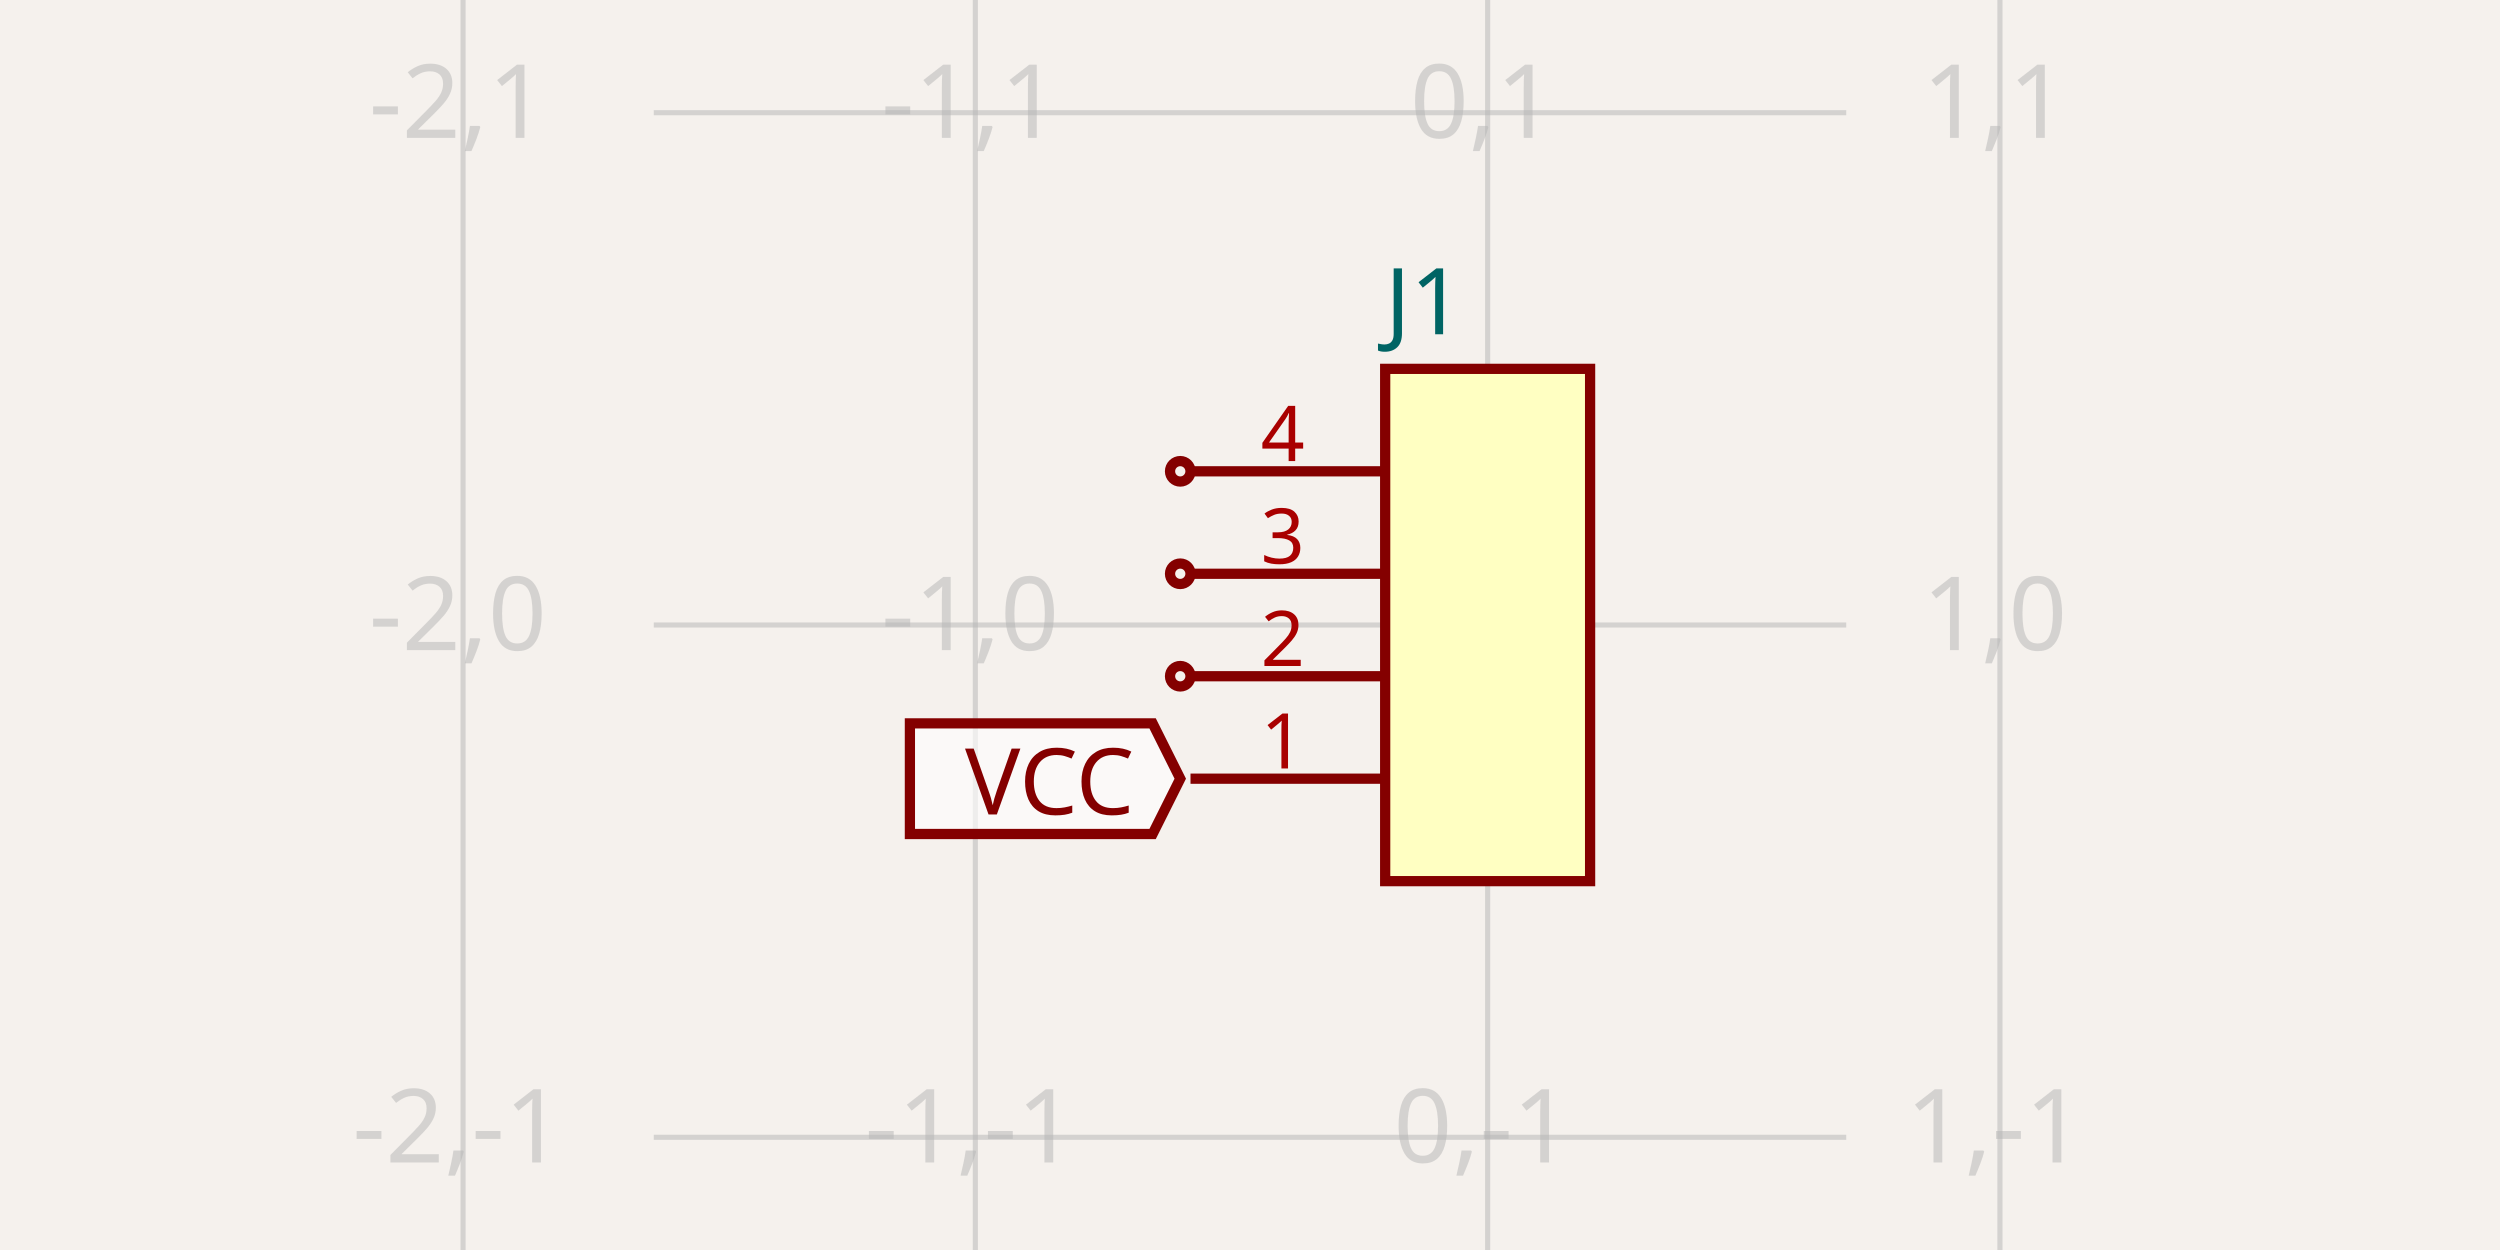
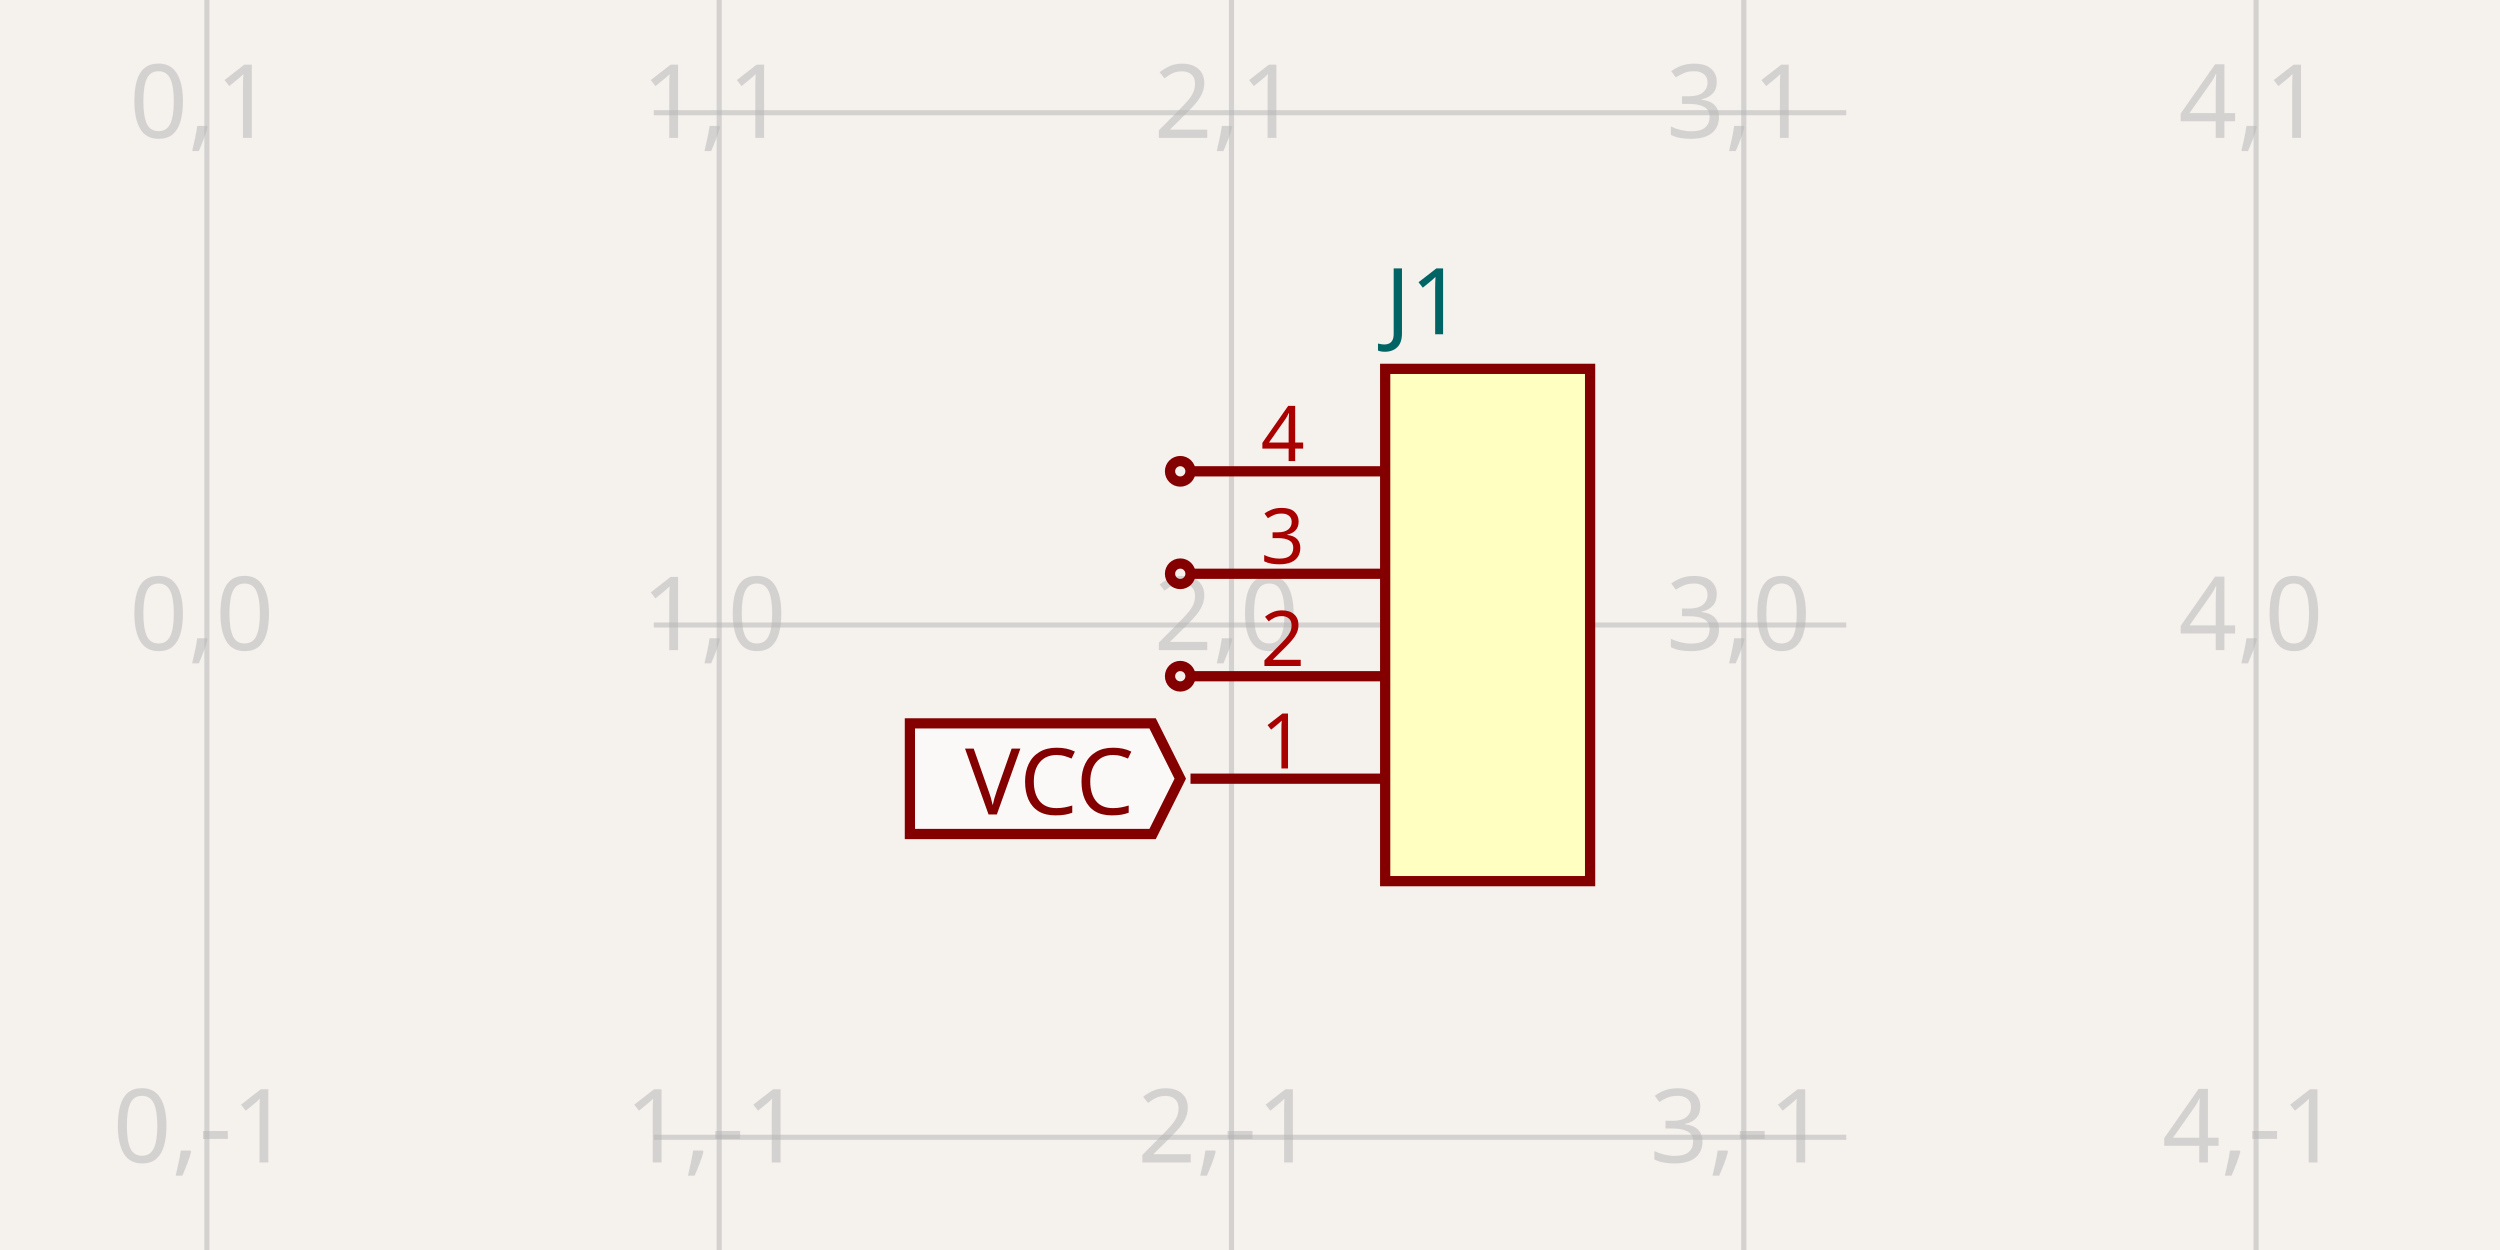
- <svg xmlns="http://www.w3.org/2000/svg" width="1200" height="600" style="background-color: rgb(245, 241, 237)" data-real-to-screen-transform="matrix(245.9016393443,0,0,-245.9016393443,714.0655737705,300)" data-software-used-string="@tscircuit/core@0.0.586">
+ <svg xmlns="http://www.w3.org/2000/svg" width="1200" height="600" style="background-color: rgb(245, 241, 237)" data-real-to-screen-transform="matrix(245.9016393443,0,0,-245.9016393443,99.3114754098,300)" data-software-used-string="@tscircuit/core@0.0.586">
  <style>
              .boundary { fill: rgb(245, 241, 237); }
              .schematic-boundary { fill: none; stroke: #fff; }
              .component { fill: none; stroke: rgb(132, 0, 0); }
              .chip { fill: rgb(255, 255, 194); stroke: rgb(132, 0, 0); }
              .component-pin { fill: none; stroke: rgb(132, 0, 0); }
              .trace:hover {
                filter: invert(1);
              }
              .trace:hover .trace-crossing-outline {
                opacity: 0;
              }
              .trace:hover .trace-junction {
                filter: invert(1);
              }
              .text { font-family: sans-serif; fill: rgb(0, 150, 0); }
              .pin-number { fill: rgb(169, 0, 0); }
              .port-label { fill: rgb(0, 100, 100); }
              .component-name { fill: rgb(0, 100, 100); }
            </style>
  <rect class="boundary" x="0" y="0" width="1200" height="600" />
  <g class="grid">
-     <line x1="222.262" y1="600" x2="222.262" y2="-4.5986325858393684e-11" stroke="rgb(181, 181, 181)" stroke-width="2.459" stroke-opacity="0.5" />
-     <line x1="468.164" y1="600" x2="468.164" y2="-4.5986325858393684e-11" stroke="rgb(181, 181, 181)" stroke-width="2.459" stroke-opacity="0.5" />
-     <line x1="714.066" y1="600" x2="714.066" y2="-4.5986325858393684e-11" stroke="rgb(181, 181, 181)" stroke-width="2.459" stroke-opacity="0.5" />
-     <line x1="959.967" y1="600" x2="959.967" y2="-4.5986325858393684e-11" stroke="rgb(181, 181, 181)" stroke-width="2.459" stroke-opacity="0.5" />
+     <line x1="99.311" y1="600" x2="99.311" y2="-4.5986325858393684e-11" stroke="rgb(181, 181, 181)" stroke-width="2.459" stroke-opacity="0.5" />
+     <line x1="345.213" y1="600" x2="345.213" y2="-4.5986325858393684e-11" stroke="rgb(181, 181, 181)" stroke-width="2.459" stroke-opacity="0.5" />
+     <line x1="591.115" y1="600" x2="591.115" y2="-4.5986325858393684e-11" stroke="rgb(181, 181, 181)" stroke-width="2.459" stroke-opacity="0.5" />
+     <line x1="837.016" y1="600" x2="837.016" y2="-4.5986325858393684e-11" stroke="rgb(181, 181, 181)" stroke-width="2.459" stroke-opacity="0.5" />
+     <line x1="1082.918" y1="600" x2="1082.918" y2="-4.5986325858393684e-11" stroke="rgb(181, 181, 181)" stroke-width="2.459" stroke-opacity="0.5" />
    <line x1="313.803" y1="791.803" x2="886.197" y2="791.803" stroke="rgb(181, 181, 181)" stroke-width="2.459" stroke-opacity="0.5" />
    <line x1="313.803" y1="545.902" x2="886.197" y2="545.902" stroke="rgb(181, 181, 181)" stroke-width="2.459" stroke-opacity="0.5" />
    <line x1="313.803" y1="300" x2="886.197" y2="300" stroke="rgb(181, 181, 181)" stroke-width="2.459" stroke-opacity="0.5" />
    <line x1="313.803" y1="54.098" x2="886.197" y2="54.098" stroke="rgb(181, 181, 181)" stroke-width="2.459" stroke-opacity="0.5" />
    <line x1="313.803" y1="-191.803" x2="886.197" y2="-191.803" stroke="rgb(181, 181, 181)" stroke-width="2.459" stroke-opacity="0.5" />
-     <text x="219.762" y="786.803" fill="rgb(181, 181, 181)" font-size="49.18" fill-opacity="0.5" text-anchor="middle" dominant-baseline="middle" font-family="sans-serif">-2,-2</text>
-     <text x="219.762" y="540.902" fill="rgb(181, 181, 181)" font-size="49.18" fill-opacity="0.5" text-anchor="middle" dominant-baseline="middle" font-family="sans-serif">-2,-1</text>
-     <text x="219.762" y="295" fill="rgb(181, 181, 181)" font-size="49.18" fill-opacity="0.5" text-anchor="middle" dominant-baseline="middle" font-family="sans-serif">-2,0</text>
-     <text x="219.762" y="49.098" fill="rgb(181, 181, 181)" font-size="49.18" fill-opacity="0.5" text-anchor="middle" dominant-baseline="middle" font-family="sans-serif">-2,1</text>
-     <text x="219.762" y="-196.803" fill="rgb(181, 181, 181)" font-size="49.18" fill-opacity="0.5" text-anchor="middle" dominant-baseline="middle" font-family="sans-serif">-2,2</text>
-     <text x="465.664" y="786.803" fill="rgb(181, 181, 181)" font-size="49.18" fill-opacity="0.5" text-anchor="middle" dominant-baseline="middle" font-family="sans-serif">-1,-2</text>
-     <text x="465.664" y="540.902" fill="rgb(181, 181, 181)" font-size="49.18" fill-opacity="0.5" text-anchor="middle" dominant-baseline="middle" font-family="sans-serif">-1,-1</text>
-     <text x="465.664" y="295" fill="rgb(181, 181, 181)" font-size="49.18" fill-opacity="0.5" text-anchor="middle" dominant-baseline="middle" font-family="sans-serif">-1,0</text>
-     <text x="465.664" y="49.098" fill="rgb(181, 181, 181)" font-size="49.18" fill-opacity="0.5" text-anchor="middle" dominant-baseline="middle" font-family="sans-serif">-1,1</text>
-     <text x="465.664" y="-196.803" fill="rgb(181, 181, 181)" font-size="49.18" fill-opacity="0.5" text-anchor="middle" dominant-baseline="middle" font-family="sans-serif">-1,2</text>
-     <text x="711.566" y="786.803" fill="rgb(181, 181, 181)" font-size="49.18" fill-opacity="0.5" text-anchor="middle" dominant-baseline="middle" font-family="sans-serif">0,-2</text>
-     <text x="711.566" y="540.902" fill="rgb(181, 181, 181)" font-size="49.18" fill-opacity="0.5" text-anchor="middle" dominant-baseline="middle" font-family="sans-serif">0,-1</text>
-     <text x="711.566" y="295" fill="rgb(181, 181, 181)" font-size="49.18" fill-opacity="0.5" text-anchor="middle" dominant-baseline="middle" font-family="sans-serif">0,0</text>
-     <text x="711.566" y="49.098" fill="rgb(181, 181, 181)" font-size="49.18" fill-opacity="0.5" text-anchor="middle" dominant-baseline="middle" font-family="sans-serif">0,1</text>
-     <text x="711.566" y="-196.803" fill="rgb(181, 181, 181)" font-size="49.18" fill-opacity="0.5" text-anchor="middle" dominant-baseline="middle" font-family="sans-serif">0,2</text>
-     <text x="957.467" y="786.803" fill="rgb(181, 181, 181)" font-size="49.18" fill-opacity="0.5" text-anchor="middle" dominant-baseline="middle" font-family="sans-serif">1,-2</text>
-     <text x="957.467" y="540.902" fill="rgb(181, 181, 181)" font-size="49.18" fill-opacity="0.5" text-anchor="middle" dominant-baseline="middle" font-family="sans-serif">1,-1</text>
-     <text x="957.467" y="295" fill="rgb(181, 181, 181)" font-size="49.18" fill-opacity="0.5" text-anchor="middle" dominant-baseline="middle" font-family="sans-serif">1,0</text>
-     <text x="957.467" y="49.098" fill="rgb(181, 181, 181)" font-size="49.18" fill-opacity="0.5" text-anchor="middle" dominant-baseline="middle" font-family="sans-serif">1,1</text>
-     <text x="957.467" y="-196.803" fill="rgb(181, 181, 181)" font-size="49.18" fill-opacity="0.5" text-anchor="middle" dominant-baseline="middle" font-family="sans-serif">1,2</text>
+     <text x="96.811" y="786.803" fill="rgb(181, 181, 181)" font-size="49.18" fill-opacity="0.5" text-anchor="middle" dominant-baseline="middle" font-family="sans-serif">0,-2</text>
+     <text x="96.811" y="540.902" fill="rgb(181, 181, 181)" font-size="49.18" fill-opacity="0.5" text-anchor="middle" dominant-baseline="middle" font-family="sans-serif">0,-1</text>
+     <text x="96.811" y="295" fill="rgb(181, 181, 181)" font-size="49.18" fill-opacity="0.5" text-anchor="middle" dominant-baseline="middle" font-family="sans-serif">0,0</text>
+     <text x="96.811" y="49.098" fill="rgb(181, 181, 181)" font-size="49.18" fill-opacity="0.5" text-anchor="middle" dominant-baseline="middle" font-family="sans-serif">0,1</text>
+     <text x="96.811" y="-196.803" fill="rgb(181, 181, 181)" font-size="49.18" fill-opacity="0.5" text-anchor="middle" dominant-baseline="middle" font-family="sans-serif">0,2</text>
+     <text x="342.713" y="786.803" fill="rgb(181, 181, 181)" font-size="49.18" fill-opacity="0.5" text-anchor="middle" dominant-baseline="middle" font-family="sans-serif">1,-2</text>
+     <text x="342.713" y="540.902" fill="rgb(181, 181, 181)" font-size="49.18" fill-opacity="0.5" text-anchor="middle" dominant-baseline="middle" font-family="sans-serif">1,-1</text>
+     <text x="342.713" y="295" fill="rgb(181, 181, 181)" font-size="49.18" fill-opacity="0.5" text-anchor="middle" dominant-baseline="middle" font-family="sans-serif">1,0</text>
+     <text x="342.713" y="49.098" fill="rgb(181, 181, 181)" font-size="49.18" fill-opacity="0.5" text-anchor="middle" dominant-baseline="middle" font-family="sans-serif">1,1</text>
+     <text x="342.713" y="-196.803" fill="rgb(181, 181, 181)" font-size="49.18" fill-opacity="0.5" text-anchor="middle" dominant-baseline="middle" font-family="sans-serif">1,2</text>
+     <text x="588.615" y="786.803" fill="rgb(181, 181, 181)" font-size="49.18" fill-opacity="0.5" text-anchor="middle" dominant-baseline="middle" font-family="sans-serif">2,-2</text>
+     <text x="588.615" y="540.902" fill="rgb(181, 181, 181)" font-size="49.18" fill-opacity="0.5" text-anchor="middle" dominant-baseline="middle" font-family="sans-serif">2,-1</text>
+     <text x="588.615" y="295" fill="rgb(181, 181, 181)" font-size="49.18" fill-opacity="0.5" text-anchor="middle" dominant-baseline="middle" font-family="sans-serif">2,0</text>
+     <text x="588.615" y="49.098" fill="rgb(181, 181, 181)" font-size="49.18" fill-opacity="0.5" text-anchor="middle" dominant-baseline="middle" font-family="sans-serif">2,1</text>
+     <text x="588.615" y="-196.803" fill="rgb(181, 181, 181)" font-size="49.18" fill-opacity="0.5" text-anchor="middle" dominant-baseline="middle" font-family="sans-serif">2,2</text>
+     <text x="834.516" y="786.803" fill="rgb(181, 181, 181)" font-size="49.18" fill-opacity="0.5" text-anchor="middle" dominant-baseline="middle" font-family="sans-serif">3,-2</text>
+     <text x="834.516" y="540.902" fill="rgb(181, 181, 181)" font-size="49.18" fill-opacity="0.5" text-anchor="middle" dominant-baseline="middle" font-family="sans-serif">3,-1</text>
+     <text x="834.516" y="295" fill="rgb(181, 181, 181)" font-size="49.18" fill-opacity="0.5" text-anchor="middle" dominant-baseline="middle" font-family="sans-serif">3,0</text>
+     <text x="834.516" y="49.098" fill="rgb(181, 181, 181)" font-size="49.18" fill-opacity="0.5" text-anchor="middle" dominant-baseline="middle" font-family="sans-serif">3,1</text>
+     <text x="834.516" y="-196.803" fill="rgb(181, 181, 181)" font-size="49.18" fill-opacity="0.5" text-anchor="middle" dominant-baseline="middle" font-family="sans-serif">3,2</text>
+     <text x="1080.418" y="786.803" fill="rgb(181, 181, 181)" font-size="49.18" fill-opacity="0.5" text-anchor="middle" dominant-baseline="middle" font-family="sans-serif">4,-2</text>
+     <text x="1080.418" y="540.902" fill="rgb(181, 181, 181)" font-size="49.18" fill-opacity="0.5" text-anchor="middle" dominant-baseline="middle" font-family="sans-serif">4,-1</text>
+     <text x="1080.418" y="295" fill="rgb(181, 181, 181)" font-size="49.18" fill-opacity="0.5" text-anchor="middle" dominant-baseline="middle" font-family="sans-serif">4,0</text>
+     <text x="1080.418" y="49.098" fill="rgb(181, 181, 181)" font-size="49.18" fill-opacity="0.5" text-anchor="middle" dominant-baseline="middle" font-family="sans-serif">4,1</text>
+     <text x="1080.418" y="-196.803" fill="rgb(181, 181, 181)" font-size="49.18" fill-opacity="0.5" text-anchor="middle" dominant-baseline="middle" font-family="sans-serif">4,2</text>
  </g>
  <g data-circuit-json-type="schematic_component" data-schematic-component-id="schematic_component_0">
    <rect class="component chip" x="664.885" y="177.049" width="98.361" height="245.902" stroke-width="4.918px" fill="rgb(255, 255, 194)" stroke="rgb(132, 0, 0)" />
    <rect class="component-overlay" x="664.885" y="177.049" width="98.361" height="245.902" fill="transparent" />
    <text x="664.885" y="454.918" fill="#006464" text-anchor="start" dominant-baseline="middle" font-family="sans-serif" font-size="44.262px" transform="rotate(0, 664.8852, 454.918)" />
    <text x="664.885" y="145.082" fill="#006464" text-anchor="start" dominant-baseline="middle" font-family="sans-serif" font-size="44.262px" transform="rotate(0, 664.8852, 145.082)">J1</text>
    <line class="component-pin" x1="571.443" y1="373.77" x2="664.885" y2="373.77" stroke-width="4.918px" />
    <g data-schematic-port-id="source_port_0">
      <rect x="561.607" y="368.852" width="9.836" height="9.836" opacity="0" />
    </g>
    <text class="pin-number" x="615.705" y="368.852" style="font-family: sans-serif;" fill="rgb(169, 0, 0)" text-anchor="middle" dominant-baseline="auto" font-size="36.885px" transform="">1</text>
    <line class="component-pin" x1="571.443" y1="324.59" x2="664.885" y2="324.59" stroke-width="4.918px" />
    <g data-schematic-port-id="source_port_1">
      <circle class="component-pin" cx="566.525" cy="324.59" r="4.918" stroke-width="4.918px" />
      <rect x="561.607" y="319.672" width="9.836" height="9.836" opacity="0" />
    </g>
    <text class="pin-number" x="615.705" y="319.672" style="font-family: sans-serif;" fill="rgb(169, 0, 0)" text-anchor="middle" dominant-baseline="auto" font-size="36.885px" transform="">2</text>
    <line class="component-pin" x1="571.443" y1="275.41" x2="664.885" y2="275.41" stroke-width="4.918px" />
    <g data-schematic-port-id="source_port_2">
      <circle class="component-pin" cx="566.525" cy="275.41" r="4.918" stroke-width="4.918px" />
      <rect x="561.607" y="270.492" width="9.836" height="9.836" opacity="0" />
    </g>
    <text class="pin-number" x="615.705" y="270.492" style="font-family: sans-serif;" fill="rgb(169, 0, 0)" text-anchor="middle" dominant-baseline="auto" font-size="36.885px" transform="">3</text>
    <line class="component-pin" x1="571.443" y1="226.23" x2="664.885" y2="226.23" stroke-width="4.918px" />
    <g data-schematic-port-id="source_port_3">
      <circle class="component-pin" cx="566.525" cy="226.23" r="4.918" stroke-width="4.918px" />
      <rect x="561.607" y="221.311" width="9.836" height="9.836" opacity="0" />
    </g>
    <text class="pin-number" x="615.705" y="221.311" style="font-family: sans-serif;" fill="rgb(169, 0, 0)" text-anchor="middle" dominant-baseline="auto" font-size="36.885px" transform="">4</text>
  </g>
  <g class="schematic-port-hover" data-schematic-port-id="source_port_0">
    <circle cx="566.525" cy="373.77" r="9.836" fill="red" opacity="0" />
  </g>
  <g class="schematic-port-hover" data-schematic-port-id="source_port_1">
    <circle cx="566.525" cy="324.59" r="9.836" fill="red" opacity="0" />
  </g>
  <g class="schematic-port-hover" data-schematic-port-id="source_port_2">
    <circle cx="566.525" cy="275.41" r="9.836" fill="red" opacity="0" />
  </g>
  <g class="schematic-port-hover" data-schematic-port-id="source_port_3">
    <circle cx="566.525" cy="226.23" r="9.836" fill="red" opacity="0" />
  </g>
  <path class="net-label" d="     M 566.525,373.77     L 553.246,400.328     L 436.754,400.328     L 436.754,347.213     L 553.246,347.213     Z   " fill="rgba(255, 255, 255, 0.6)" stroke="rgb(132, 0, 0)" stroke-width="4.918px" />
  <text class="net-label-text" x="544.393" y="373.77" fill="rgb(132, 0, 0)" text-anchor="end" dominant-baseline="central" font-family="sans-serif" font-variant-numeric="tabular-nums" font-size="44.262px" transform="">VCC</text>
</svg>
